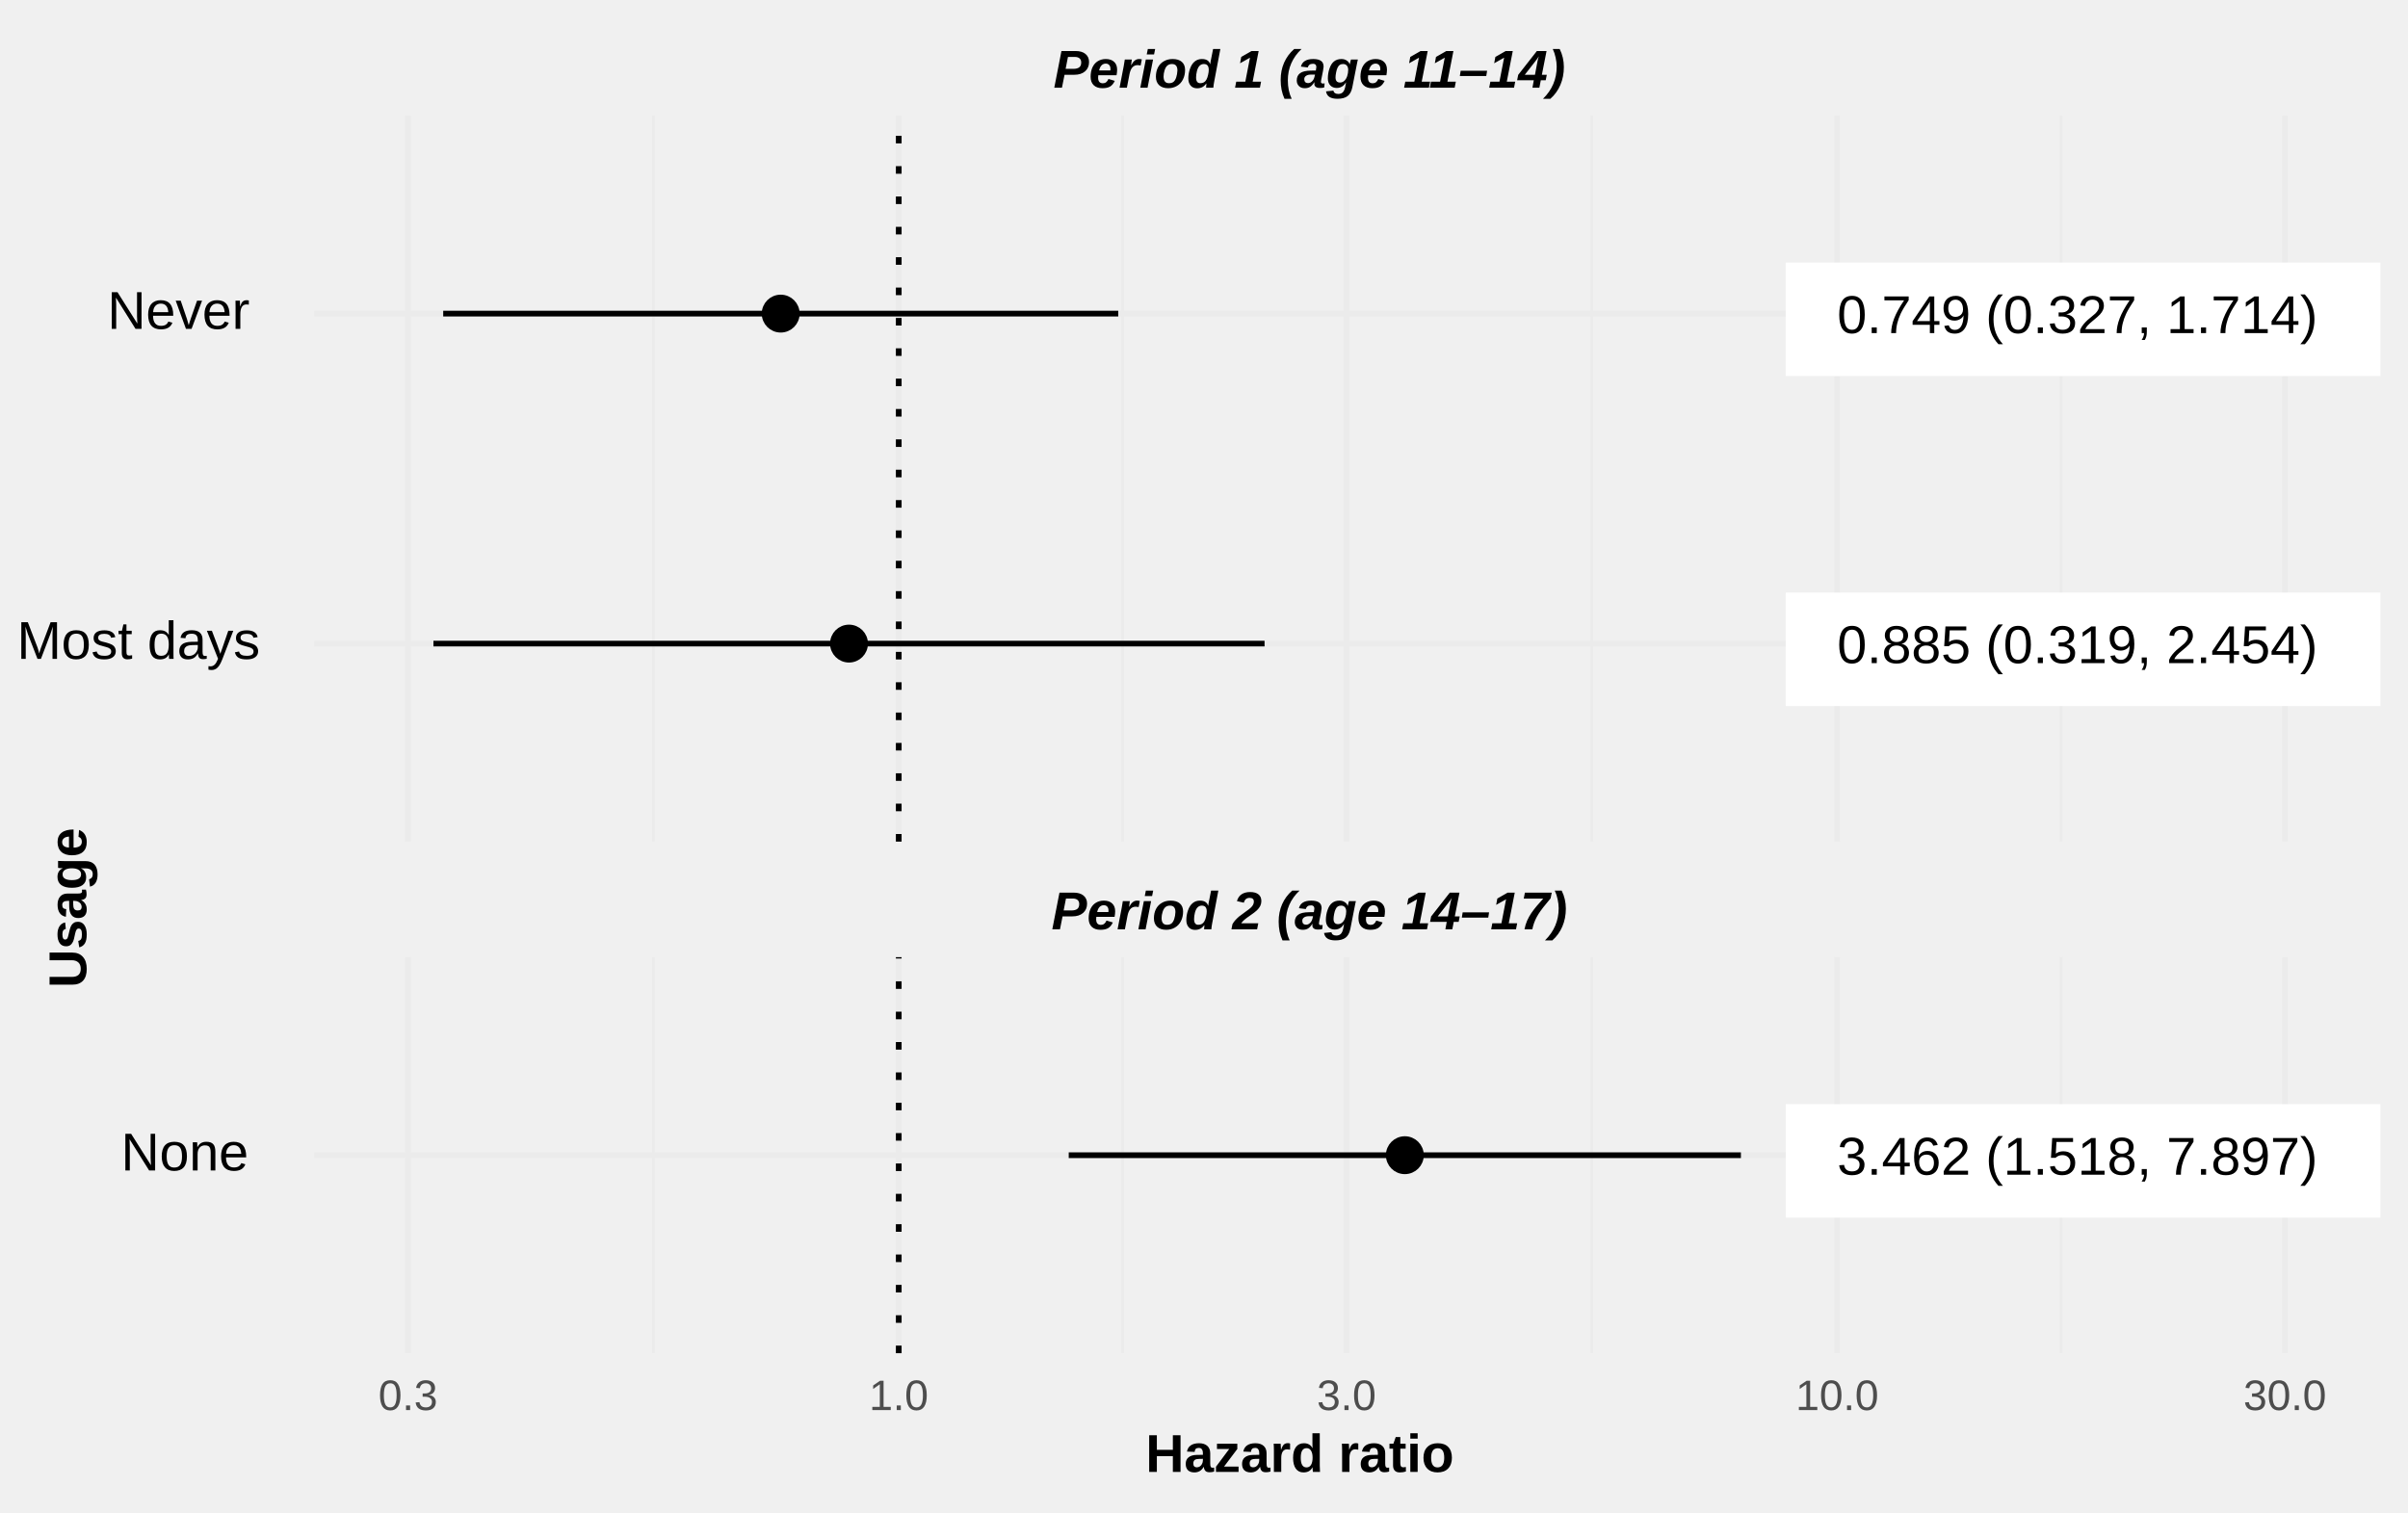
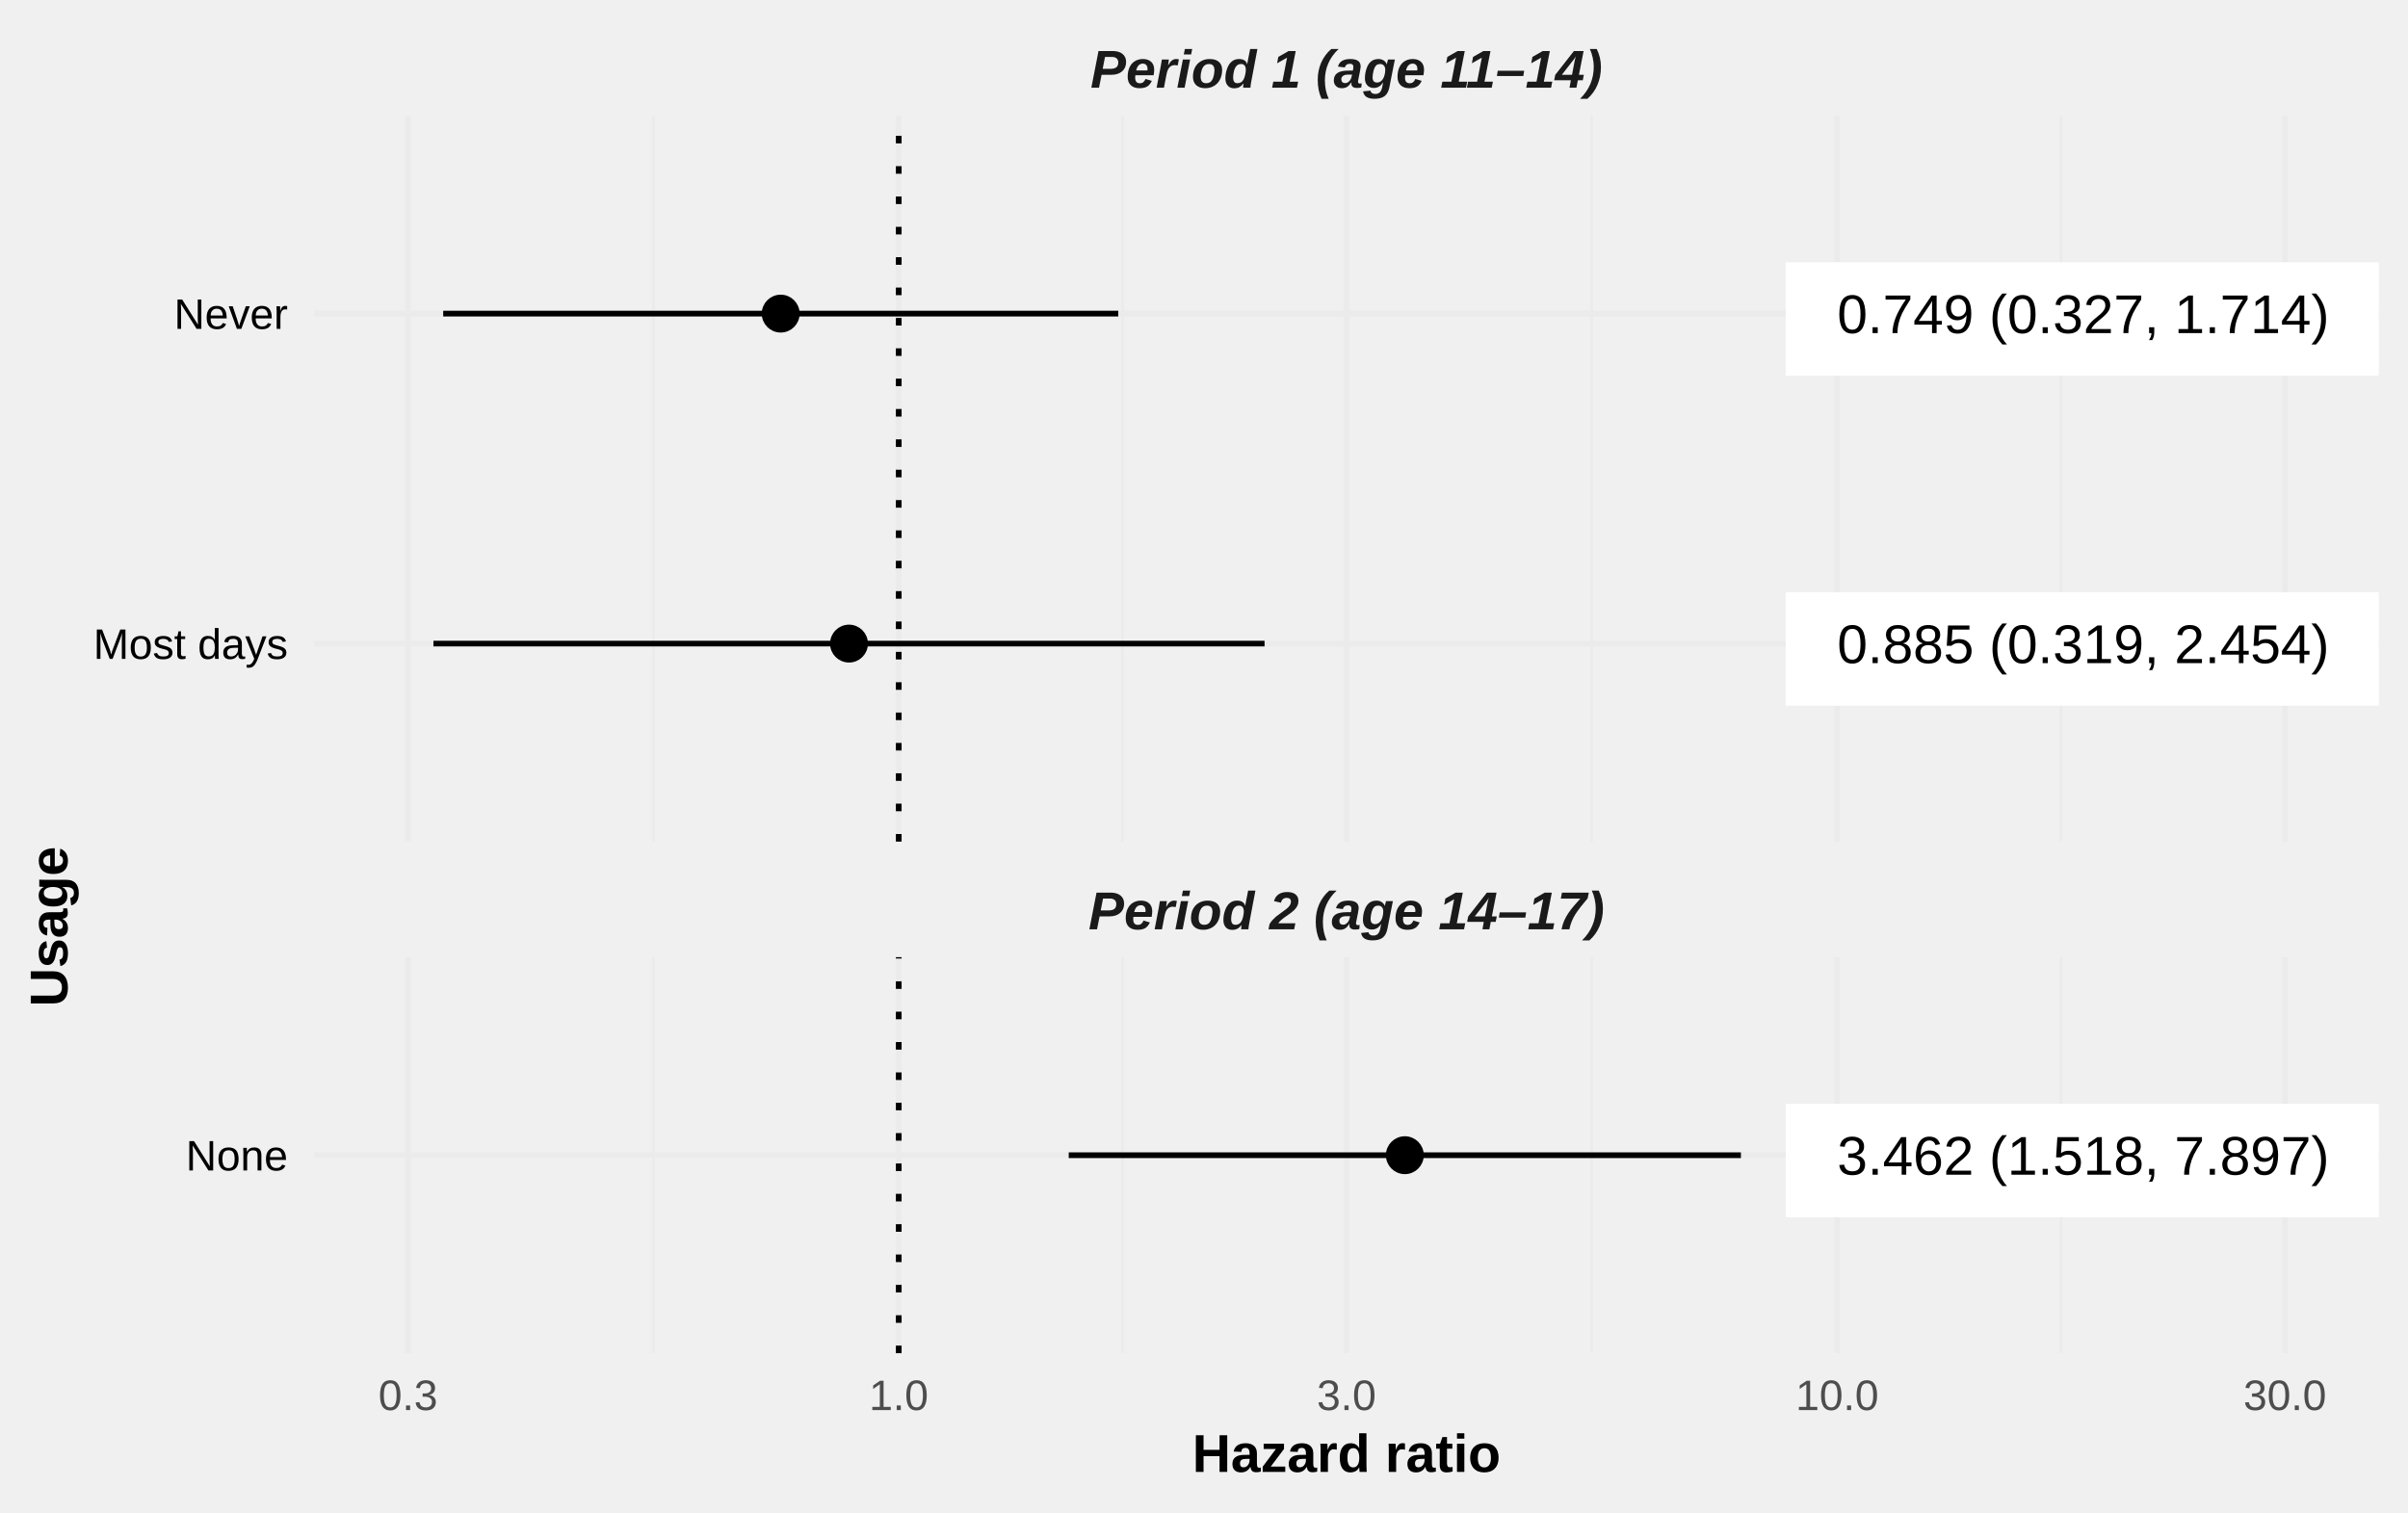
<svg xmlns="http://www.w3.org/2000/svg" width="451.28pt" height="283.46pt" viewBox="0 0 451.28 283.46" version="1.1" id="svg41">
  <defs id="defs41" />
  <g class="svglite" id="g41">
    <defs id="defs1">
      <style type="text/css" id="style1">
    .svglite line, .svglite polyline, .svglite polygon, .svglite path, .svglite rect, .svglite circle {
      fill: none;
      stroke: #000000;
      stroke-linecap: round;
      stroke-linejoin: round;
      stroke-miterlimit: 10.00;
    }
    .svglite text {
      white-space: pre;
    }
    .svglite g.glyphgroup path {
      fill: inherit;
      stroke: none;
    }
  </style>
    </defs>
-     <text xml:space="preserve" style="font-style:normal;font-variant:normal;font-weight:normal;font-stretch:normal;font-size:10px;font-family:Arial;-inkscape-font-specification:Arial;text-align:center;writing-mode:lr-tb;direction:ltr;text-anchor:middle;fill:#000000;fill-opacity:1;stroke:none;stroke-width:1.5" x="252.34" y="16.44" id="text43">
-       <tspan id="tspan43" style="font-style:italic;font-variant:normal;font-weight:bold;font-stretch:normal;font-family:Arial;-inkscape-font-specification:'Arial Bold Italic';stroke-width:1.5" x="252.34" y="16.44">Period 1 (age 11–14)</tspan>
-     </text>
-     <text xml:space="preserve" style="font-style:normal;font-variant:normal;font-weight:bold;font-stretch:normal;font-size:10px;font-family:Arial;-inkscape-font-specification:'Arial Bold';text-align:center;writing-mode:lr-tb;direction:ltr;text-anchor:middle;fill:#000000;fill-opacity:1;stroke:none;stroke-width:1.5" x="252.34" y="174.18" id="text42">
-       <tspan id="tspan42" style="font-style:italic;font-variant:normal;font-weight:bold;font-stretch:normal;font-family:Arial;-inkscape-font-specification:'Arial Bold Italic';stroke-width:1.5" x="252.34" y="174.18">Period 2 (age 14–17)</tspan>
-     </text>
    <rect width="100%" height="100%" style="stroke: none; fill: none;" id="rect1" />
    <defs id="defs2">
      <clipPath id="cpMC4wMHw0NTEuMjh8MC4wMHwyODMuNDY=">
        <rect x="0.00" y="0.00" width="451.28" height="283.46" id="rect2" />
      </clipPath>
    </defs>
    <g clip-path="url(#cpMC4wMHw0NTEuMjh8MC4wMHwyODMuNDY=)" id="g2" />
    <defs id="defs3">
      <clipPath id="cpNTguODl8NDQ1LjgwfDIxLjY2fDE1Ny43NA==">
        <rect x="58.89" y="21.66" width="386.91" height="136.08" id="rect3" />
      </clipPath>
    </defs>
    <g clip-path="url(#cpNTguODl8NDQ1LjgwfDIxLjY2fDE1Ny43NA==)" id="g16">
      <polyline points="122.45,157.74 122.45,21.66 " style="stroke-width: 0.53; stroke: #EBEBEB; stroke-linecap: butt;" id="polyline3" />
      <polyline points="210.39,157.74 210.39,21.66 " style="stroke-width: 0.53; stroke: #EBEBEB; stroke-linecap: butt;" id="polyline4" />
      <polyline points="298.32,157.74 298.32,21.66 " style="stroke-width: 0.53; stroke: #EBEBEB; stroke-linecap: butt;" id="polyline5" />
      <polyline points="386.25,157.74 386.25,21.66 " style="stroke-width: 0.53; stroke: #EBEBEB; stroke-linecap: butt;" id="polyline6" />
      <polyline points="58.89,120.63 445.80,120.63 " style="stroke-width: 1.07; stroke: #EBEBEB; stroke-linecap: butt;" id="polyline7" />
      <polyline points="58.89,58.78 445.80,58.78 " style="stroke-width: 1.07; stroke: #EBEBEB; stroke-linecap: butt;" id="polyline8" />
      <polyline points="76.47,157.74 76.47,21.66 " style="stroke-width: 1.07; stroke: #EBEBEB; stroke-linecap: butt;" id="polyline9" />
      <polyline points="168.43,157.74 168.43,21.66 " style="stroke-width: 1.07; stroke: #EBEBEB; stroke-linecap: butt;" id="polyline10" />
      <polyline points="252.34,157.74 252.34,21.66 " style="stroke-width: 1.07; stroke: #EBEBEB; stroke-linecap: butt;" id="polyline11" />
      <polyline points="344.30,157.74 344.30,21.66 " style="stroke-width: 1.07; stroke: #EBEBEB; stroke-linecap: butt;" id="polyline12" />
      <polyline points="428.21,157.74 428.21,21.66 " style="stroke-width: 1.07; stroke: #EBEBEB; stroke-linecap: butt;" id="polyline13" />
      <line x1="83.06" y1="58.78" x2="209.57" y2="58.78" style="stroke-width: 1.07; stroke-linecap: butt;" id="line13" />
      <line x1="81.23" y1="120.63" x2="236.99" y2="120.63" style="stroke-width: 1.07; stroke-linecap: butt;" id="line14" />
      <circle cx="146.31" cy="58.78" r="2.84" style="stroke-width: 1.42; fill: #000000;" id="circle14" />
      <circle cx="159.11" cy="120.63" r="2.84" style="stroke-width: 1.42; fill: #000000;" id="circle15" />
      <line x1="168.43" y1="157.74" x2="168.43" y2="21.66" style="stroke-width: 1.07; stroke-dasharray: 1.42,4.27; stroke-linecap: butt;" id="line15" />
+       <rect style="fill:#ffffff;fill-opacity:1;stroke:none;stroke-width:0.439;stroke-linecap:round;stroke-linejoin:round;stroke-miterlimit:10" id="rect46-2" width="111.45" height="21.273" x="334.662" y="111.003" />
+       <rect style="fill:#ffffff;fill-opacity:1;stroke:none;stroke-width:0.439;stroke-linecap:round;stroke-linejoin:round;stroke-miterlimit:10" id="rect46-2-0" width="111.45" height="21.273" x="334.662" y="49.153" />
+       <text x="344.30" y="62.44" style="font-size: 10.24px; font-family: &quot;Arial&quot;;" textLength="92.12px" lengthAdjust="spacingAndGlyphs" id="text15">0.749 (0.327, 1.714)</text>
+       <text x="344.30" y="124.29" style="font-size: 10.24px; font-family: &quot;Arial&quot;;" textLength="92.12px" lengthAdjust="spacingAndGlyphs" id="text16">0.885 (0.319, 2.454)</text>
    </g>
    <g clip-path="url(#cpMC4wMHw0NTEuMjh8MC4wMHwyODMuNDY=)" id="g17" />
    <defs id="defs17">
      <clipPath id="cpNTguODl8NDQ1LjgwfDE3OS40MXwyNTMuNjM=">
        <rect x="58.89" y="179.41" width="386.91" height="74.23" id="rect17" />
      </clipPath>
    </defs>
    <g clip-path="url(#cpNTguODl8NDQ1LjgwfDE3OS40MXwyNTMuNjM=)" id="g27">
      <polyline points="122.45,253.63 122.45,179.41 " style="stroke-width: 0.53; stroke: #EBEBEB; stroke-linecap: butt;" id="polyline17" />
      <polyline points="210.39,253.63 210.39,179.41 " style="stroke-width: 0.53; stroke: #EBEBEB; stroke-linecap: butt;" id="polyline18" />
      <polyline points="298.32,253.63 298.32,179.41 " style="stroke-width: 0.53; stroke: #EBEBEB; stroke-linecap: butt;" id="polyline19" />
      <polyline points="386.25,253.63 386.25,179.41 " style="stroke-width: 0.53; stroke: #EBEBEB; stroke-linecap: butt;" id="polyline20" />
      <polyline points="58.89,216.52 445.80,216.52 " style="stroke-width: 1.07; stroke: #EBEBEB; stroke-linecap: butt;" id="polyline21" />
      <polyline points="76.47,253.63 76.47,179.41 " style="stroke-width: 1.07; stroke: #EBEBEB; stroke-linecap: butt;" id="polyline22" />
      <polyline points="168.43,253.63 168.43,179.41 " style="stroke-width: 1.07; stroke: #EBEBEB; stroke-linecap: butt;" id="polyline23" />
      <polyline points="252.34,253.63 252.34,179.41 " style="stroke-width: 1.07; stroke: #EBEBEB; stroke-linecap: butt;" id="polyline24" />
      <polyline points="344.30,253.63 344.30,179.41 " style="stroke-width: 1.07; stroke: #EBEBEB; stroke-linecap: butt;" id="polyline25" />
      <polyline points="428.21,253.63 428.21,179.41 " style="stroke-width: 1.07; stroke: #EBEBEB; stroke-linecap: butt;" id="polyline26" />
      <line x1="200.29" y1="216.52" x2="326.26" y2="216.52" style="stroke-width: 1.07; stroke-linecap: butt;" id="line26" />
      <circle cx="263.28" cy="216.52" r="2.84" style="stroke-width: 1.42; fill: #000000;" id="circle26" />
      <line x1="168.43" y1="253.63" x2="168.43" y2="179.41" style="stroke-width: 1.07; stroke-dasharray: 1.42,4.27; stroke-linecap: butt;" id="line27" />
+       <rect style="fill:#ffffff;fill-opacity:1;stroke:none;stroke-width:0.439;stroke-linecap:round;stroke-linejoin:round;stroke-miterlimit:10" id="rect46" width="111.45" height="21.273" x="334.665" y="206.893" />
+       <text x="344.30" y="220.18" style="font-size: 10.24px; font-family: &quot;Arial&quot;;" textLength="92.12px" lengthAdjust="spacingAndGlyphs" id="text27">3.462 (1.518, 7.897)</text>
    </g>
-     <rect style="fill:#ffffff;fill-opacity:1;stroke:none;stroke-width:0.439" id="rect46" width="111.45" height="21.273" x="334.662" y="49.215" />
-     <rect style="fill:#ffffff;fill-opacity:1;stroke:none;stroke-width:0.439;stroke-linecap:round;stroke-linejoin:round;stroke-miterlimit:10" id="rect46-1" width="111.45" height="21.273" x="334.662" y="111.066" />
-     <rect style="fill:#ffffff;fill-opacity:1;stroke:none;stroke-width:0.439;stroke-linecap:round;stroke-linejoin:round;stroke-miterlimit:10" id="rect46-1-2" width="111.45" height="21.273" x="334.665" y="206.955" />
    <g clip-path="url(#cpMC4wMHw0NTEuMjh8MC4wMHwyODMuNDY=)" id="g28" />
    <defs id="defs28">
      <clipPath id="cpNTguODl8NDQ1LjgwfDE2My4yMnwxNzkuNDE=">
        <rect x="58.89" y="163.22" width="386.91" height="16.18" id="rect28" />
      </clipPath>
    </defs>
+     <g clip-path="url(#cpNTguODl8NDQ1LjgwfDE2My4yMnwxNzkuNDE=)" id="g29">
+       <text x="252.34" y="174.18" text-anchor="middle" style="font-size:10px;fill:#1A1A1A;font-family:Arial;-inkscape-font-specification:'Arial Bold Italic';font-weight:bold;font-style:italic;font-stretch:normal;font-variant:normal" lengthAdjust="spacingAndGlyphs" id="text28">Period 2 (age 14–17)</text>
+     </g>
    <g clip-path="url(#cpMC4wMHw0NTEuMjh8MC4wMHwyODMuNDY=)" id="g30" />
    <defs id="defs30">
      <clipPath id="cpNTguODl8NDQ1LjgwfDUuNDh8MjEuNjY=">
        <rect x="58.89" y="5.48" width="386.91" height="16.18" id="rect30" />
      </clipPath>
    </defs>
+     <g clip-path="url(#cpNTguODl8NDQ1LjgwfDUuNDh8MjEuNjY=)" id="g31">
+       <text x="252.34" y="16.44" text-anchor="middle" style="font-size:10px;fill:#1A1A1A;font-family:Arial;-inkscape-font-specification:'Arial Bold Italic';font-weight:bold;font-style:italic;font-stretch:normal;font-variant:normal" lengthAdjust="spacingAndGlyphs" id="text30">Period 1 (age 11–14)</text>
+     </g>
    <g clip-path="url(#cpMC4wMHw0NTEuMjh8MC4wMHwyODMuNDY=)" id="g40">
-       <text x="344.3" y="220.18" style="font-size:10px;font-family:Arial" textLength="92.12" lengthAdjust="spacingAndGlyphs" id="text27">3.462 (1.518, 7.897)</text>
-       <text x="344.3" y="124.29" style="font-size:10px;font-family:Arial" textLength="92.12" lengthAdjust="spacingAndGlyphs" id="text16">0.885 (0.319, 2.454)</text>
-       <text x="344.3" y="62.44" style="font-size:10px;font-family:Arial" textLength="92.12" lengthAdjust="spacingAndGlyphs" id="text15">0.749 (0.327, 1.714)</text>
-       <text xml:space="preserve" style="font-style:normal;font-variant:normal;font-weight:normal;font-stretch:normal;font-size:10px;font-family:Arial;-inkscape-font-specification:Arial;text-align:center;writing-mode:lr-tb;direction:ltr;text-anchor:middle;fill:#000000;fill-opacity:1;stroke:none;stroke-width:1.5" x="44.345" y="219.38" id="text46">
-         <tspan id="tspan46" style="stroke-width:1.5" x="44.345" y="219.38">None</tspan>
-       </text>
-       <text xml:space="preserve" style="font-style:normal;font-variant:normal;font-weight:normal;font-stretch:normal;font-size:10px;font-family:Arial;-inkscape-font-specification:Arial;text-align:center;writing-mode:lr-tb;direction:ltr;text-anchor:middle;fill:#000000;fill-opacity:1;stroke:none;stroke-width:1.5" x="35.679" y="123.5" id="text45">
-         <tspan id="tspan45" style="stroke-width:1.5" x="35.679" y="123.5">Most days</tspan>
-       </text>
-       <text xml:space="preserve" style="font-style:normal;font-variant:normal;font-weight:normal;font-stretch:normal;font-size:10px;font-family:Arial;-inkscape-font-specification:Arial;text-align:center;writing-mode:lr-tb;direction:ltr;text-anchor:middle;fill:#000000;fill-opacity:1;stroke:none;stroke-width:1.5" x="43.18" y="61.64" id="text44">
-         <tspan id="tspan44" style="stroke-width:1.5" x="43.18" y="61.64">Never</tspan>
-       </text>
-       <text xml:space="preserve" style="font-size:10px;text-align:center;writing-mode:lr-tb;direction:ltr;text-anchor:middle;fill:none;stroke:#ffffff;stroke-width:1.5" x="252.34" y="275.88" id="text41">
-         <tspan id="tspan41" style="font-style:normal;font-variant:normal;font-weight:bold;font-stretch:normal;font-family:Arial;-inkscape-font-specification:'Arial Bold';text-align:center;text-anchor:middle;fill:#000000;fill-opacity:1;stroke:none;stroke-width:1.5" x="252.34" y="275.88">Hazard ratio</tspan>
-       </text>
      <text x="76.47" y="264.29" text-anchor="middle" style="font-size: 8.00px;fill: #4D4D4D; font-family: &quot;Arial&quot;;" textLength="11.12px" lengthAdjust="spacingAndGlyphs" id="text31">0.3</text>
      <text x="168.43" y="264.29" text-anchor="middle" style="font-size: 8.00px;fill: #4D4D4D; font-family: &quot;Arial&quot;;" textLength="11.12px" lengthAdjust="spacingAndGlyphs" id="text32">1.0</text>
      <text x="252.34" y="264.29" text-anchor="middle" style="font-size: 8.00px;fill: #4D4D4D; font-family: &quot;Arial&quot;;" textLength="11.12px" lengthAdjust="spacingAndGlyphs" id="text33">3.0</text>
      <text x="344.30" y="264.29" text-anchor="middle" style="font-size: 8.00px;fill: #4D4D4D; font-family: &quot;Arial&quot;;" textLength="15.58px" lengthAdjust="spacingAndGlyphs" id="text34">10.0</text>
      <text x="428.21" y="264.29" text-anchor="middle" style="font-size: 8.00px;fill: #4D4D4D; font-family: &quot;Arial&quot;;" textLength="15.58px" lengthAdjust="spacingAndGlyphs" id="text35">30.0</text>
-       <text transform="rotate(-90,93.15222,76.98937)" text-anchor="middle" style="font-size:10px;font-family:Arial" textLength="28.91" lengthAdjust="spacingAndGlyphs" id="text40">
-         <tspan style="font-style:normal;font-variant:normal;font-weight:bold;font-stretch:normal;font-family:Arial;-inkscape-font-specification:'Arial Bold'" id="tspan47">Usage</tspan>
-       </text>
+       <text x="53.95" y="123.50" text-anchor="end" style="font-size:8px;fill:#000000;font-family:'Arial'" textLength="36.47px" lengthAdjust="spacingAndGlyphs" id="text36">Most days</text>
+       <text x="53.95" y="61.64" text-anchor="end" style="font-size:8px;fill:#000000;font-family:'Arial'" textLength="21.36px" lengthAdjust="spacingAndGlyphs" id="text37">Never</text>
+       <text x="53.95" y="219.38" text-anchor="end" style="font-size:8px;fill:#000000;font-family:'Arial'" textLength="19.14px" lengthAdjust="spacingAndGlyphs" id="text38">None</text>
+       <text x="252.34" y="275.88" text-anchor="middle" style="font-style:normal;font-variant:normal;font-weight:bold;font-stretch:normal;font-size:10px;font-family:Arial;-inkscape-font-specification:'Arial Bold'" lengthAdjust="spacingAndGlyphs" id="text39">Hazard ratio</text>
+       <text transform="rotate(-90,93.145,80.505)" text-anchor="middle" style="font-style:normal;font-variant:normal;font-weight:bold;font-stretch:normal;font-size:10px;font-family:Arial;-inkscape-font-specification:'Arial Bold'" textLength="28.91" lengthAdjust="spacingAndGlyphs" id="text40">Usage</text>
    </g>
  </g>
</svg>
